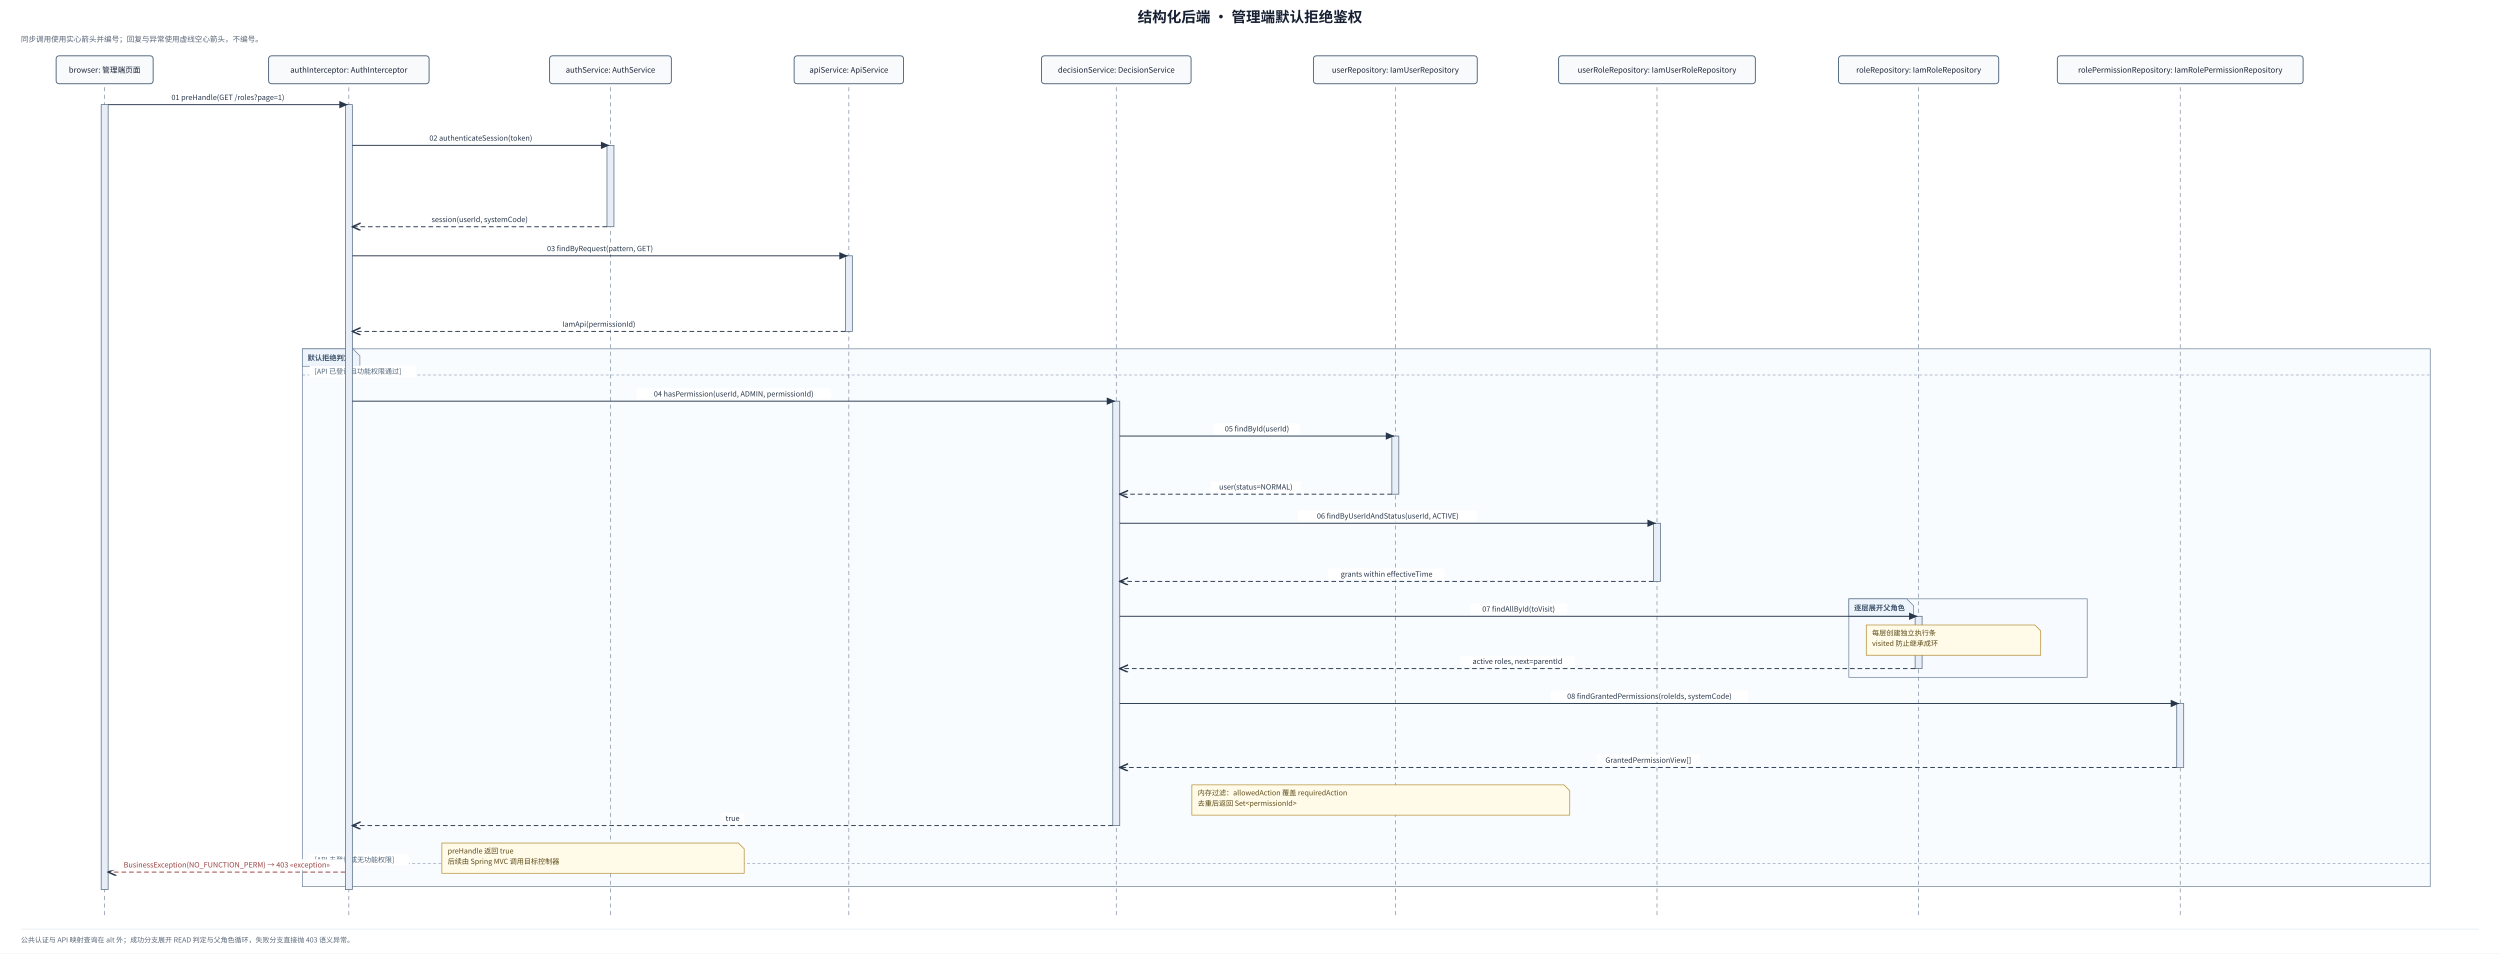
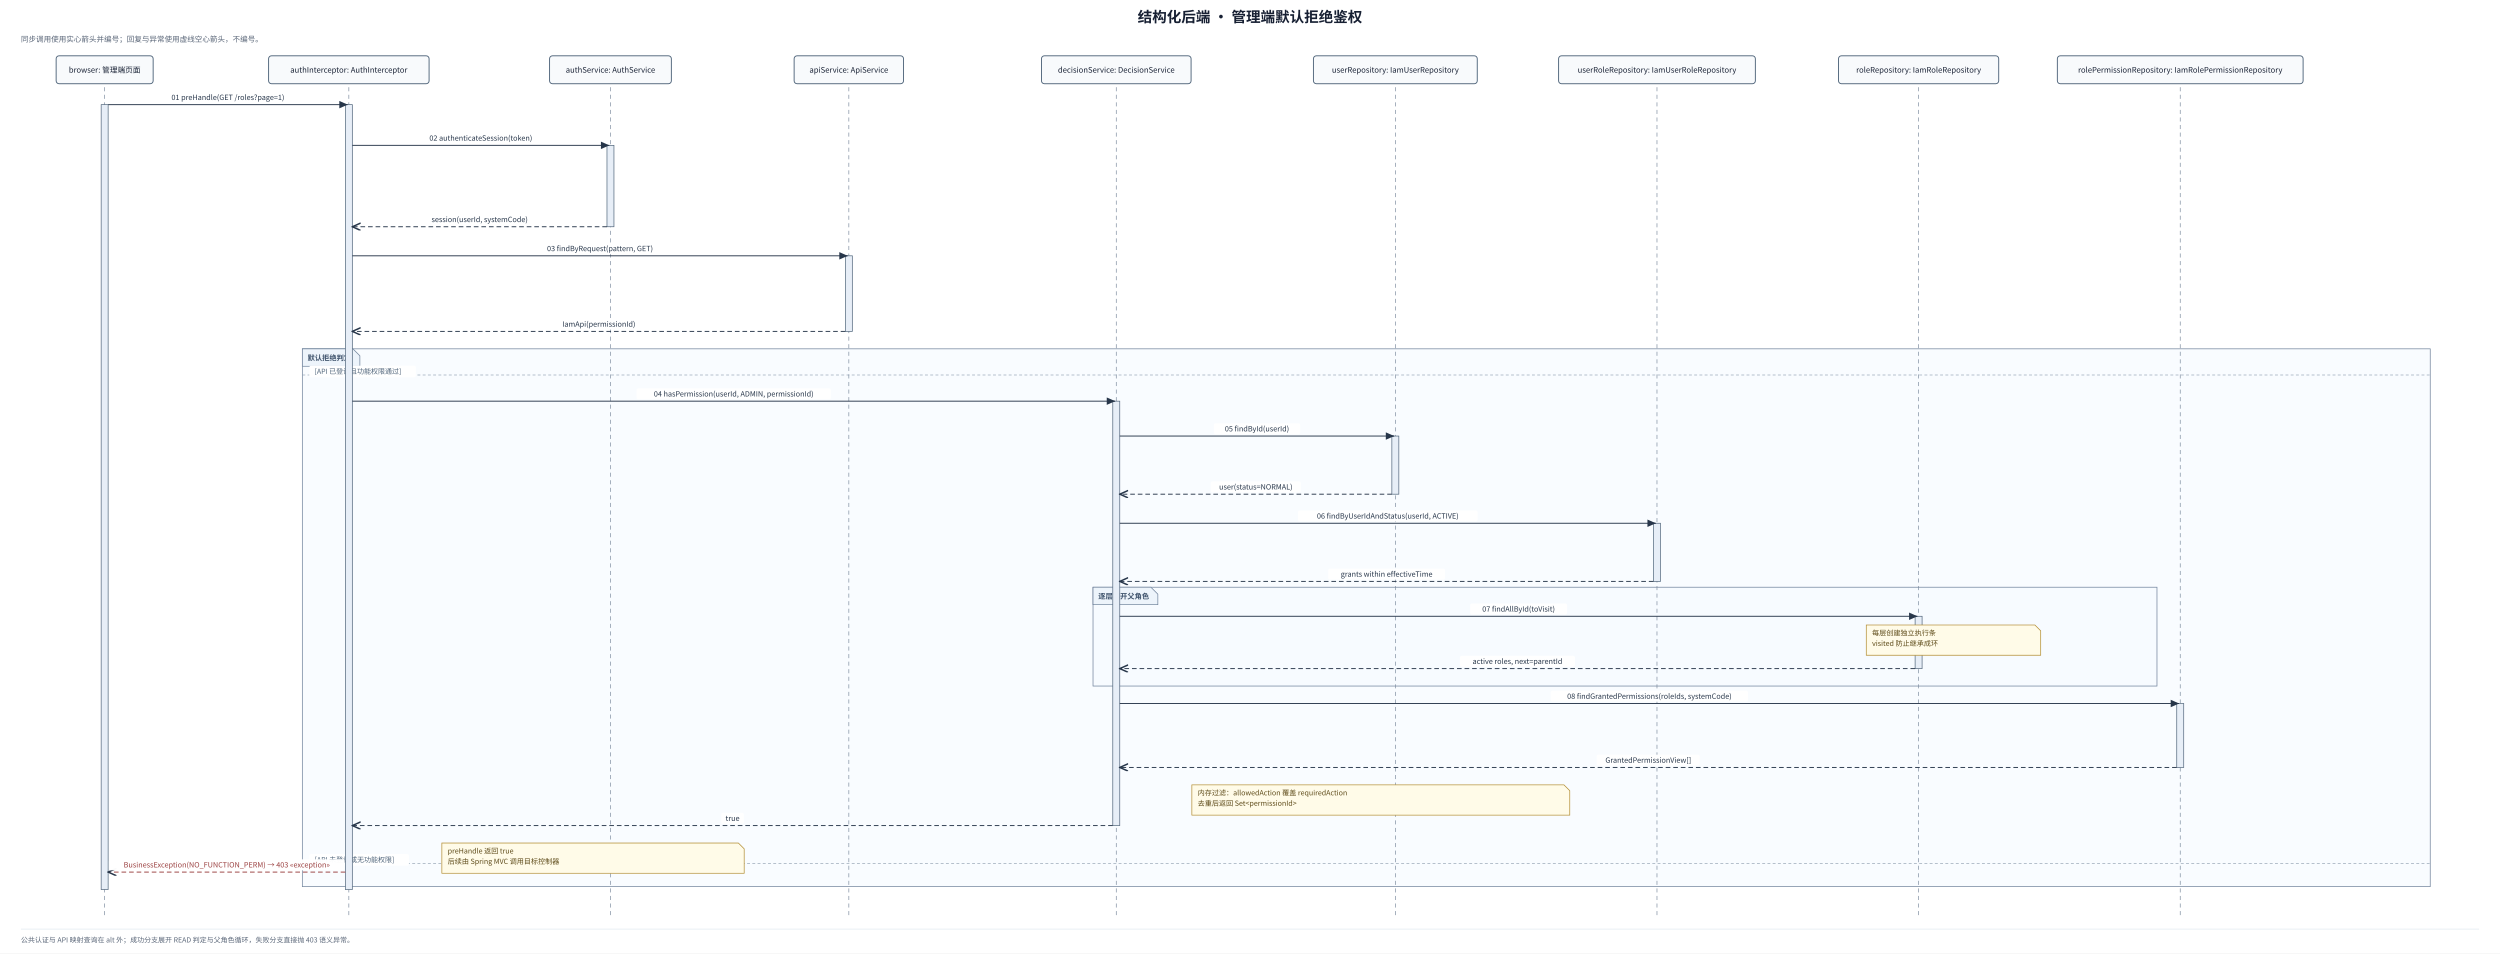
<svg xmlns="http://www.w3.org/2000/svg" width="4300" height="1640" viewBox="0 0 4300 1640" font-family="Microsoft YaHei, Noto Sans CJK SC, SimHei, sans-serif">
  <defs>
    <marker id="filled-arrow" markerWidth="10" markerHeight="10" refX="9" refY="4" orient="auto" markerUnits="strokeWidth">
      <path d="M0,0 L9,4 L0,8 Z" fill="#27364a" />
    </marker>
    <marker id="open-arrow" markerWidth="10" markerHeight="10" refX="9" refY="4" orient="auto" markerUnits="strokeWidth">
      <path d="M0,0 L9,4 L0,8" fill="none" stroke="#27364a" stroke-width="1.6" />
    </marker>
  </defs>
  <rect width="4300" height="1640" fill="#fff" />
  <text x="2150" y="38" text-anchor="middle" font-size="25" font-weight="700" fill="#172033">结构化后端 · 管理端默认拒绝鉴权</text>
  <text x="36" y="72" font-size="13" fill="#5a6678">同步调用使用实心箭头并编号；回复与异常使用虚线空心箭头，不编号。</text>
  <rect x="520" y="600" width="3660" height="925" fill="#f7fbff" fill-opacity="0.72" stroke="#6b7f98" stroke-width="1.2" />
  <path d="M520,600 h87.0 l12,12 v18 h-99.0 Z" fill="#edf4fb" stroke="#6b7f98" stroke-width="1.2" />
  <text x="529" y="620" font-size="12.5" font-weight="700" fill="#40546d">默认拒绝判定</text>
-   <rect x="3180" y="1030" width="410" height="135" fill="#f7fbff" fill-opacity="0.72" stroke="#6b7f98" stroke-width="1.2" />
-   <path d="M3180,1030 h99.5 l12,12 v18 h-111.5 Z" fill="#edf4fb" stroke="#6b7f98" stroke-width="1.2" />
-   <text x="3189" y="1050" font-size="12.5" font-weight="700" fill="#40546d">逐层展开父角色</text>
+   <rect x="1880" y="1010" width="1830" height="170" fill="#f7fbff" fill-opacity="0.72" stroke="#6b7f98" stroke-width="1.2" />
+   <path d="M1880,1010 h99.5 l12,12 v18 h-111.5 Z" fill="#edf4fb" stroke="#6b7f98" stroke-width="1.2" />
+   <text x="1889" y="1030" font-size="12.5" font-weight="700" fill="#40546d">逐层展开父角色</text>
  <line x1="520" y1="645" x2="4180" y2="645" stroke="#8a9aac" stroke-width="1.05" stroke-dasharray="5,4" />
  <rect x="532" y="629" width="183.36" height="20" rx="3" fill="#fff" />
  <text x="541" y="643" font-size="12" fill="#4f647a">[API 已登记且功能权限通过]</text>
  <line x1="520" y1="1485" x2="4180" y2="1485" stroke="#8a9aac" stroke-width="1.05" stroke-dasharray="5,4" />
  <rect x="532" y="1469" width="171.36" height="20" rx="3" fill="#fff" />
  <text x="541" y="1483" font-size="12" fill="#4f647a">[API 未登记或无功能权限]</text>
  <line x1="180" y1="150" x2="180" y2="1576" stroke="#7b8a9d" stroke-width="1.15" stroke-dasharray="7,6" />
  <rect x="96.57" y="96" width="166.86" height="48" rx="5" fill="#f8fafc" stroke="#4f647a" stroke-width="1.6" />
  <text x="180" y="125" text-anchor="middle" font-size="13.2" fill="#172033">browser: 管理端页面</text>
  <line x1="600" y1="150" x2="600" y2="1576" stroke="#7b8a9d" stroke-width="1.15" stroke-dasharray="7,6" />
  <rect x="461.97" y="96" width="276.06" height="48" rx="5" fill="#f8fafc" stroke="#4f647a" stroke-width="1.6" />
  <text x="600" y="125" text-anchor="middle" font-size="13.2" fill="#172033">authInterceptor: AuthInterceptor</text>
  <line x1="1050" y1="150" x2="1050" y2="1576" stroke="#7b8a9d" stroke-width="1.15" stroke-dasharray="7,6" />
  <rect x="945.25" y="96" width="209.5" height="48" rx="5" fill="#f8fafc" stroke="#4f647a" stroke-width="1.6" />
  <text x="1050" y="125" text-anchor="middle" font-size="13.2" fill="#172033">authService: AuthService</text>
  <line x1="1460" y1="150" x2="1460" y2="1576" stroke="#7b8a9d" stroke-width="1.15" stroke-dasharray="7,6" />
  <rect x="1365.91" y="96" width="188.18" height="48" rx="5" fill="#f8fafc" stroke="#4f647a" stroke-width="1.6" />
  <text x="1460" y="125" text-anchor="middle" font-size="13.2" fill="#172033">apiService: ApiService</text>
  <line x1="1920" y1="150" x2="1920" y2="1576" stroke="#7b8a9d" stroke-width="1.15" stroke-dasharray="7,6" />
  <rect x="1791.33" y="96" width="257.34" height="48" rx="5" fill="#f8fafc" stroke="#4f647a" stroke-width="1.6" />
  <text x="1920" y="125" text-anchor="middle" font-size="13.2" fill="#172033">decisionService: DecisionService</text>
  <line x1="2400" y1="150" x2="2400" y2="1576" stroke="#7b8a9d" stroke-width="1.15" stroke-dasharray="7,6" />
  <rect x="2259.11" y="96" width="281.78" height="48" rx="5" fill="#f8fafc" stroke="#4f647a" stroke-width="1.6" />
  <text x="2400" y="125" text-anchor="middle" font-size="13.2" fill="#172033">userRepository: IamUserRepository</text>
  <line x1="2850" y1="150" x2="2850" y2="1576" stroke="#7b8a9d" stroke-width="1.15" stroke-dasharray="7,6" />
  <rect x="2680.77" y="96" width="338.46" height="48" rx="5" fill="#f8fafc" stroke="#4f647a" stroke-width="1.6" />
  <text x="2850" y="125" text-anchor="middle" font-size="13.2" fill="#172033">userRoleRepository: IamUserRoleRepository</text>
  <line x1="3300" y1="150" x2="3300" y2="1576" stroke="#7b8a9d" stroke-width="1.15" stroke-dasharray="7,6" />
  <rect x="3162.23" y="96" width="275.54" height="48" rx="5" fill="#f8fafc" stroke="#4f647a" stroke-width="1.6" />
  <text x="3300" y="125" text-anchor="middle" font-size="13.2" fill="#172033">roleRepository: IamRoleRepository</text>
  <line x1="3750" y1="150" x2="3750" y2="1576" stroke="#7b8a9d" stroke-width="1.15" stroke-dasharray="7,6" />
  <rect x="3538.65" y="96" width="422.7" height="48" rx="5" fill="#f8fafc" stroke="#4f647a" stroke-width="1.6" />
  <text x="3750" y="125" text-anchor="middle" font-size="13.2" fill="#172033">rolePermissionRepository: IamRolePermissionRepository</text>
  <rect x="174.0" y="180.0" width="12" height="1350.0" fill="#e7eef7" stroke="#4f647a" stroke-width="1.2" />
  <rect x="594.0" y="180.0" width="12" height="1350.0" fill="#e7eef7" stroke="#4f647a" stroke-width="1.2" />
  <rect x="1044.0" y="250.0" width="12" height="140.0" fill="#e7eef7" stroke="#4f647a" stroke-width="1.2" />
  <rect x="1454.0" y="440.0" width="12" height="130.0" fill="#e7eef7" stroke="#4f647a" stroke-width="1.2" />
  <rect x="1914.0" y="690.0" width="12" height="730.0" fill="#e7eef7" stroke="#4f647a" stroke-width="1.2" />
  <rect x="2394.0" y="750.0" width="12" height="100.0" fill="#e7eef7" stroke="#4f647a" stroke-width="1.2" />
  <rect x="2844.0" y="900.0" width="12" height="100.0" fill="#e7eef7" stroke="#4f647a" stroke-width="1.2" />
  <rect x="3294.0" y="1060.0" width="12" height="90.0" fill="#e7eef7" stroke="#4f647a" stroke-width="1.2" />
  <rect x="3744.0" y="1210.0" width="12" height="110.0" fill="#e7eef7" stroke="#4f647a" stroke-width="1.2" />
  <line x1="186.0" y1="180.0" x2="598.0" y2="180.0" stroke="#27364a" stroke-width="1.6" marker-end="url(#filled-arrow)" />
  <rect x="278.1" y="158.0" width="227.8" height="19" rx="3" fill="#fff" opacity="0.97" />
  <text x="392.0" y="172.0" text-anchor="middle" font-size="12.5" fill="#27364a">01 preHandle(GET /roles?page=1)</text>
  <line x1="606.0" y1="250.0" x2="1048.0" y2="250.0" stroke="#27364a" stroke-width="1.6" marker-end="url(#filled-arrow)" />
  <rect x="719.2" y="228.0" width="215.5" height="19" rx="3" fill="#fff" opacity="0.97" />
  <text x="827.0" y="242.0" text-anchor="middle" font-size="12.5" fill="#27364a">02 authenticateSession(token)</text>
  <line x1="1044.0" y1="390.0" x2="606.0" y2="390.0" stroke="#27364a" stroke-width="1.6" stroke-dasharray="8,5" marker-end="url(#open-arrow)" />
  <rect x="722.4" y="368.0" width="205.2" height="19" rx="3" fill="#fff" opacity="0.97" />
  <text x="825.0" y="382.0" text-anchor="middle" font-size="12.5" fill="#27364a">session(userId, systemCode)</text>
  <line x1="606.0" y1="440.0" x2="1458.0" y2="440.0" stroke="#27364a" stroke-width="1.6" marker-end="url(#filled-arrow)" />
  <rect x="918.1" y="418.0" width="227.8" height="19" rx="3" fill="#fff" opacity="0.97" />
  <text x="1032.0" y="432.0" text-anchor="middle" font-size="12.5" fill="#27364a">03 findByRequest(pattern, GET)</text>
  <line x1="1454.0" y1="570.0" x2="606.0" y2="570.0" stroke="#27364a" stroke-width="1.6" stroke-dasharray="8,5" marker-end="url(#open-arrow)" />
  <rect x="952.1" y="548.0" width="155.8" height="19" rx="3" fill="#fff" opacity="0.97" />
  <text x="1030.0" y="562.0" text-anchor="middle" font-size="12.5" fill="#27364a">IamApi(permissionId)</text>
  <line x1="606.0" y1="690.0" x2="1918.0" y2="690.0" stroke="#27364a" stroke-width="1.6" marker-end="url(#filled-arrow)" />
  <rect x="1094.9" y="668.0" width="334.2" height="19" rx="3" fill="#fff" opacity="0.97" />
  <text x="1262.0" y="682.0" text-anchor="middle" font-size="12.5" fill="#27364a">04 hasPermission(userId, ADMIN, permissionId)</text>
  <line x1="1926.0" y1="750.0" x2="2398.0" y2="750.0" stroke="#27364a" stroke-width="1.6" marker-end="url(#filled-arrow)" />
  <rect x="2087.8" y="728.0" width="148.5" height="19" rx="3" fill="#fff" opacity="0.97" />
  <text x="2162.0" y="742.0" text-anchor="middle" font-size="12.5" fill="#27364a">05 findById(userId)</text>
  <line x1="2394.0" y1="850.0" x2="1926.0" y2="850.0" stroke="#27364a" stroke-width="1.6" stroke-dasharray="8,5" marker-end="url(#open-arrow)" />
  <rect x="2082.4" y="828.0" width="155.2" height="19" rx="3" fill="#fff" opacity="0.97" />
  <text x="2160.0" y="842.0" text-anchor="middle" font-size="12.5" fill="#27364a">user(status=NORMAL)</text>
  <line x1="1926.0" y1="900.0" x2="2848.0" y2="900.0" stroke="#27364a" stroke-width="1.6" marker-end="url(#filled-arrow)" />
  <rect x="2232.5" y="878.0" width="309.0" height="19" rx="3" fill="#fff" opacity="0.97" />
  <text x="2387.0" y="892.0" text-anchor="middle" font-size="12.5" fill="#27364a">06 findByUserIdAndStatus(userId, ACTIVE)</text>
  <line x1="2844.0" y1="1000.0" x2="1926.0" y2="1000.0" stroke="#27364a" stroke-width="1.6" stroke-dasharray="8,5" marker-end="url(#open-arrow)" />
  <rect x="2284.5" y="978.0" width="201.0" height="19" rx="3" fill="#fff" opacity="0.97" />
  <text x="2385.0" y="992.0" text-anchor="middle" font-size="12.5" fill="#27364a">grants within effectiveTime</text>
  <line x1="1926.0" y1="1060.0" x2="3298.0" y2="1060.0" stroke="#27364a" stroke-width="1.6" marker-end="url(#filled-arrow)" />
  <rect x="2528.6" y="1038.0" width="166.8" height="19" rx="3" fill="#fff" opacity="0.97" />
  <text x="2612.0" y="1052.0" text-anchor="middle" font-size="12.5" fill="#27364a">07 findAllById(toVisit)</text>
  <line x1="3294.0" y1="1150.0" x2="1926.0" y2="1150.0" stroke="#27364a" stroke-width="1.6" stroke-dasharray="8,5" marker-end="url(#open-arrow)" />
  <rect x="2511.0" y="1128.0" width="198.0" height="19" rx="3" fill="#fff" opacity="0.97" />
  <text x="2610.0" y="1142.0" text-anchor="middle" font-size="12.5" fill="#27364a">active roles, next=parentId</text>
  <line x1="1926.0" y1="1210.0" x2="3748.0" y2="1210.0" stroke="#27364a" stroke-width="1.6" marker-end="url(#filled-arrow)" />
  <rect x="2667.2" y="1188.0" width="339.5" height="19" rx="3" fill="#fff" opacity="0.97" />
  <text x="2837.0" y="1202.0" text-anchor="middle" font-size="12.5" fill="#27364a">08 findGrantedPermissions(roleIds, systemCode)</text>
  <line x1="3744.0" y1="1320.0" x2="1926.0" y2="1320.0" stroke="#27364a" stroke-width="1.6" stroke-dasharray="8,5" marker-end="url(#open-arrow)" />
  <rect x="2746.2" y="1298.0" width="177.5" height="19" rx="3" fill="#fff" opacity="0.97" />
  <text x="2835.0" y="1312.0" text-anchor="middle" font-size="12.5" fill="#27364a">GrantedPermissionView[]</text>
  <line x1="1914.0" y1="1420.0" x2="606.0" y2="1420.0" stroke="#27364a" stroke-width="1.6" stroke-dasharray="8,5" marker-end="url(#open-arrow)" />
  <rect x="1240.5" y="1398.0" width="39.0" height="19" rx="3" fill="#fff" opacity="0.97" />
  <text x="1260.0" y="1412.0" text-anchor="middle" font-size="12.5" fill="#27364a">true</text>
  <line x1="594.0" y1="1500.0" x2="186.0" y2="1500.0" stroke="#9a3f3f" stroke-width="1.6" stroke-dasharray="8,5" marker-end="url(#open-arrow)" />
  <rect x="187.4" y="1478.0" width="405.2" height="19" rx="3" fill="#fff" opacity="0.97" />
  <text x="390.0" y="1492.0" text-anchor="middle" font-size="12.5" fill="#9a3f3f">BusinessException(NO_FUNCTION_PERM) → 403 «exception»</text>
  <path d="M3210,1075 H3500 L3510,1085 V1127 H3210 Z" fill="#fffbe8" stroke="#b18b2f" stroke-width="1.2" />
  <text x="3220" y="1093" font-size="12.2" fill="#5d4a18">每层创建独立执行条</text>
  <text x="3220" y="1111" font-size="12.2" fill="#5d4a18">visited 防止继承成环</text>
  <path d="M2050,1350 H2690 L2700,1360 V1402 H2050 Z" fill="#fffbe8" stroke="#b18b2f" stroke-width="1.2" />
  <text x="2060" y="1368" font-size="12.2" fill="#5d4a18">内存过滤：allowedAction 覆盖 requiredAction</text>
  <text x="2060" y="1386" font-size="12.2" fill="#5d4a18">去重后返回 Set&lt;permissionId&gt;</text>
  <path d="M760,1450 H1270 L1280,1460 V1502 H760 Z" fill="#fffbe8" stroke="#b18b2f" stroke-width="1.2" />
  <text x="770" y="1468" font-size="12.2" fill="#5d4a18">preHandle 返回 true</text>
  <text x="770" y="1486" font-size="12.2" fill="#5d4a18">后续由 Spring MVC 调用目标控制器</text>
  <line x1="36" y1="1598" x2="4264" y2="1598" stroke="#d9e2ec" />
  <text x="36" y="1621" font-size="12" fill="#5a6678">公共认证与 API 映射查询在 alt 外；成功分支展开 READ 判定与父角色循环，失败分支直接抛 403 语义异常。</text>
</svg>
